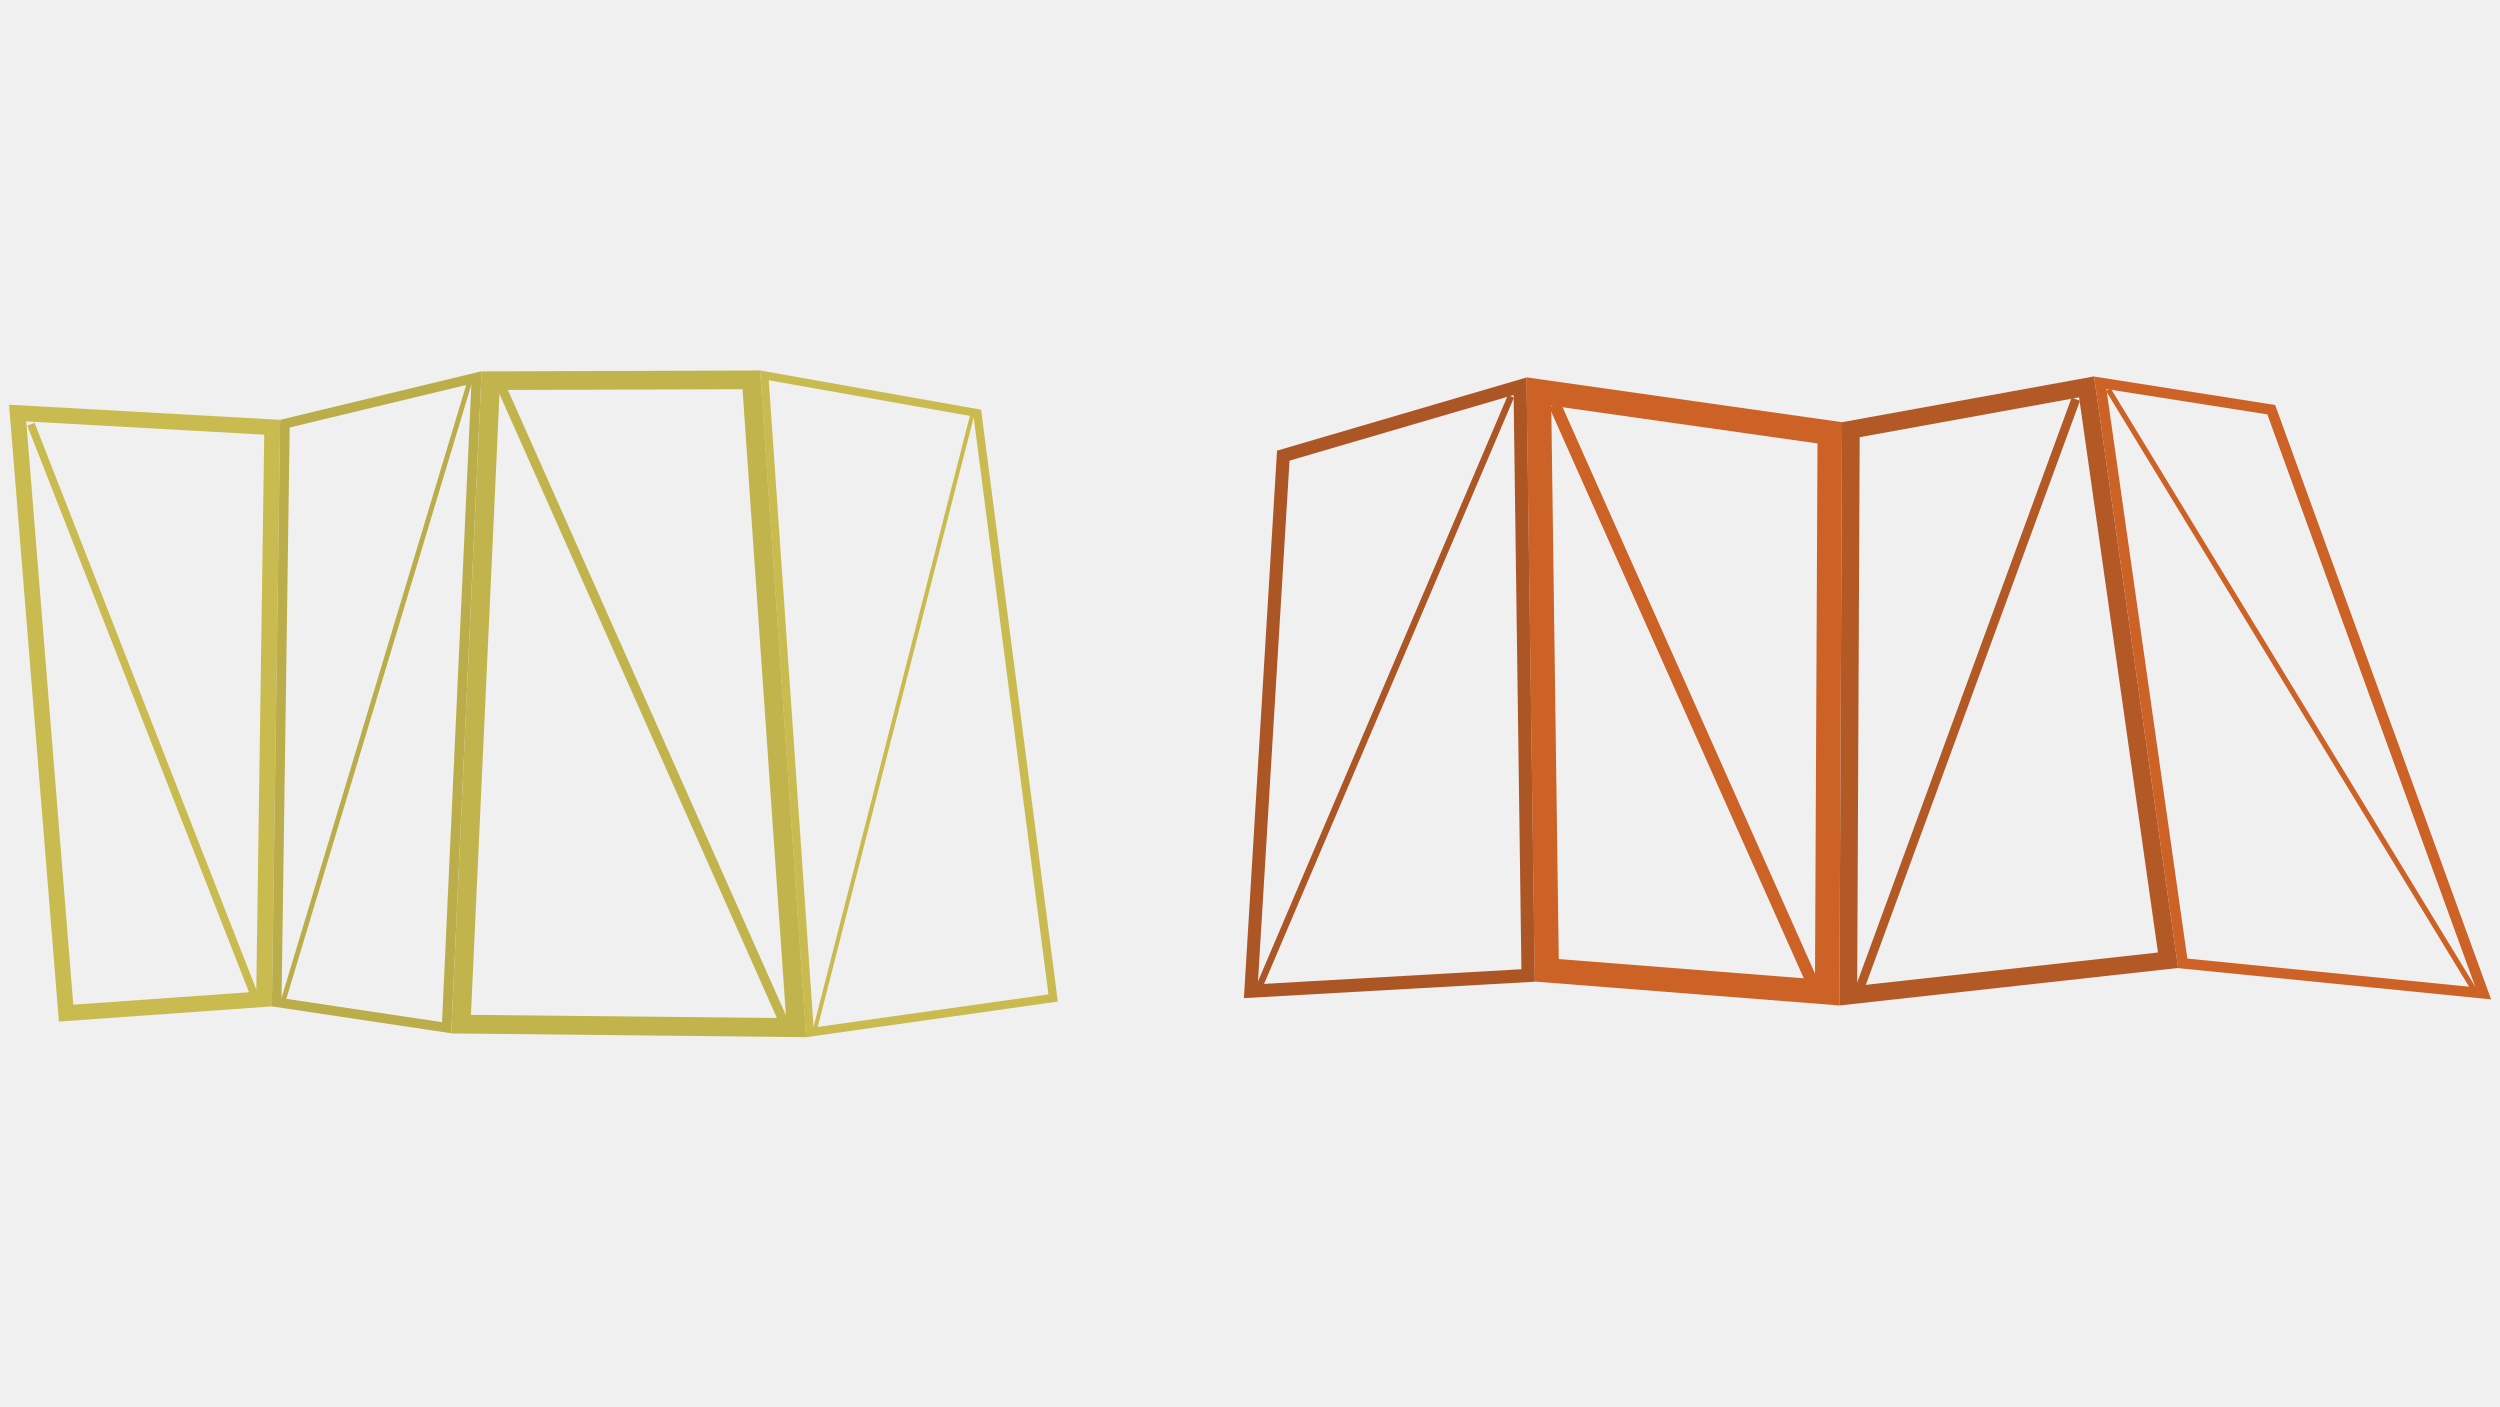
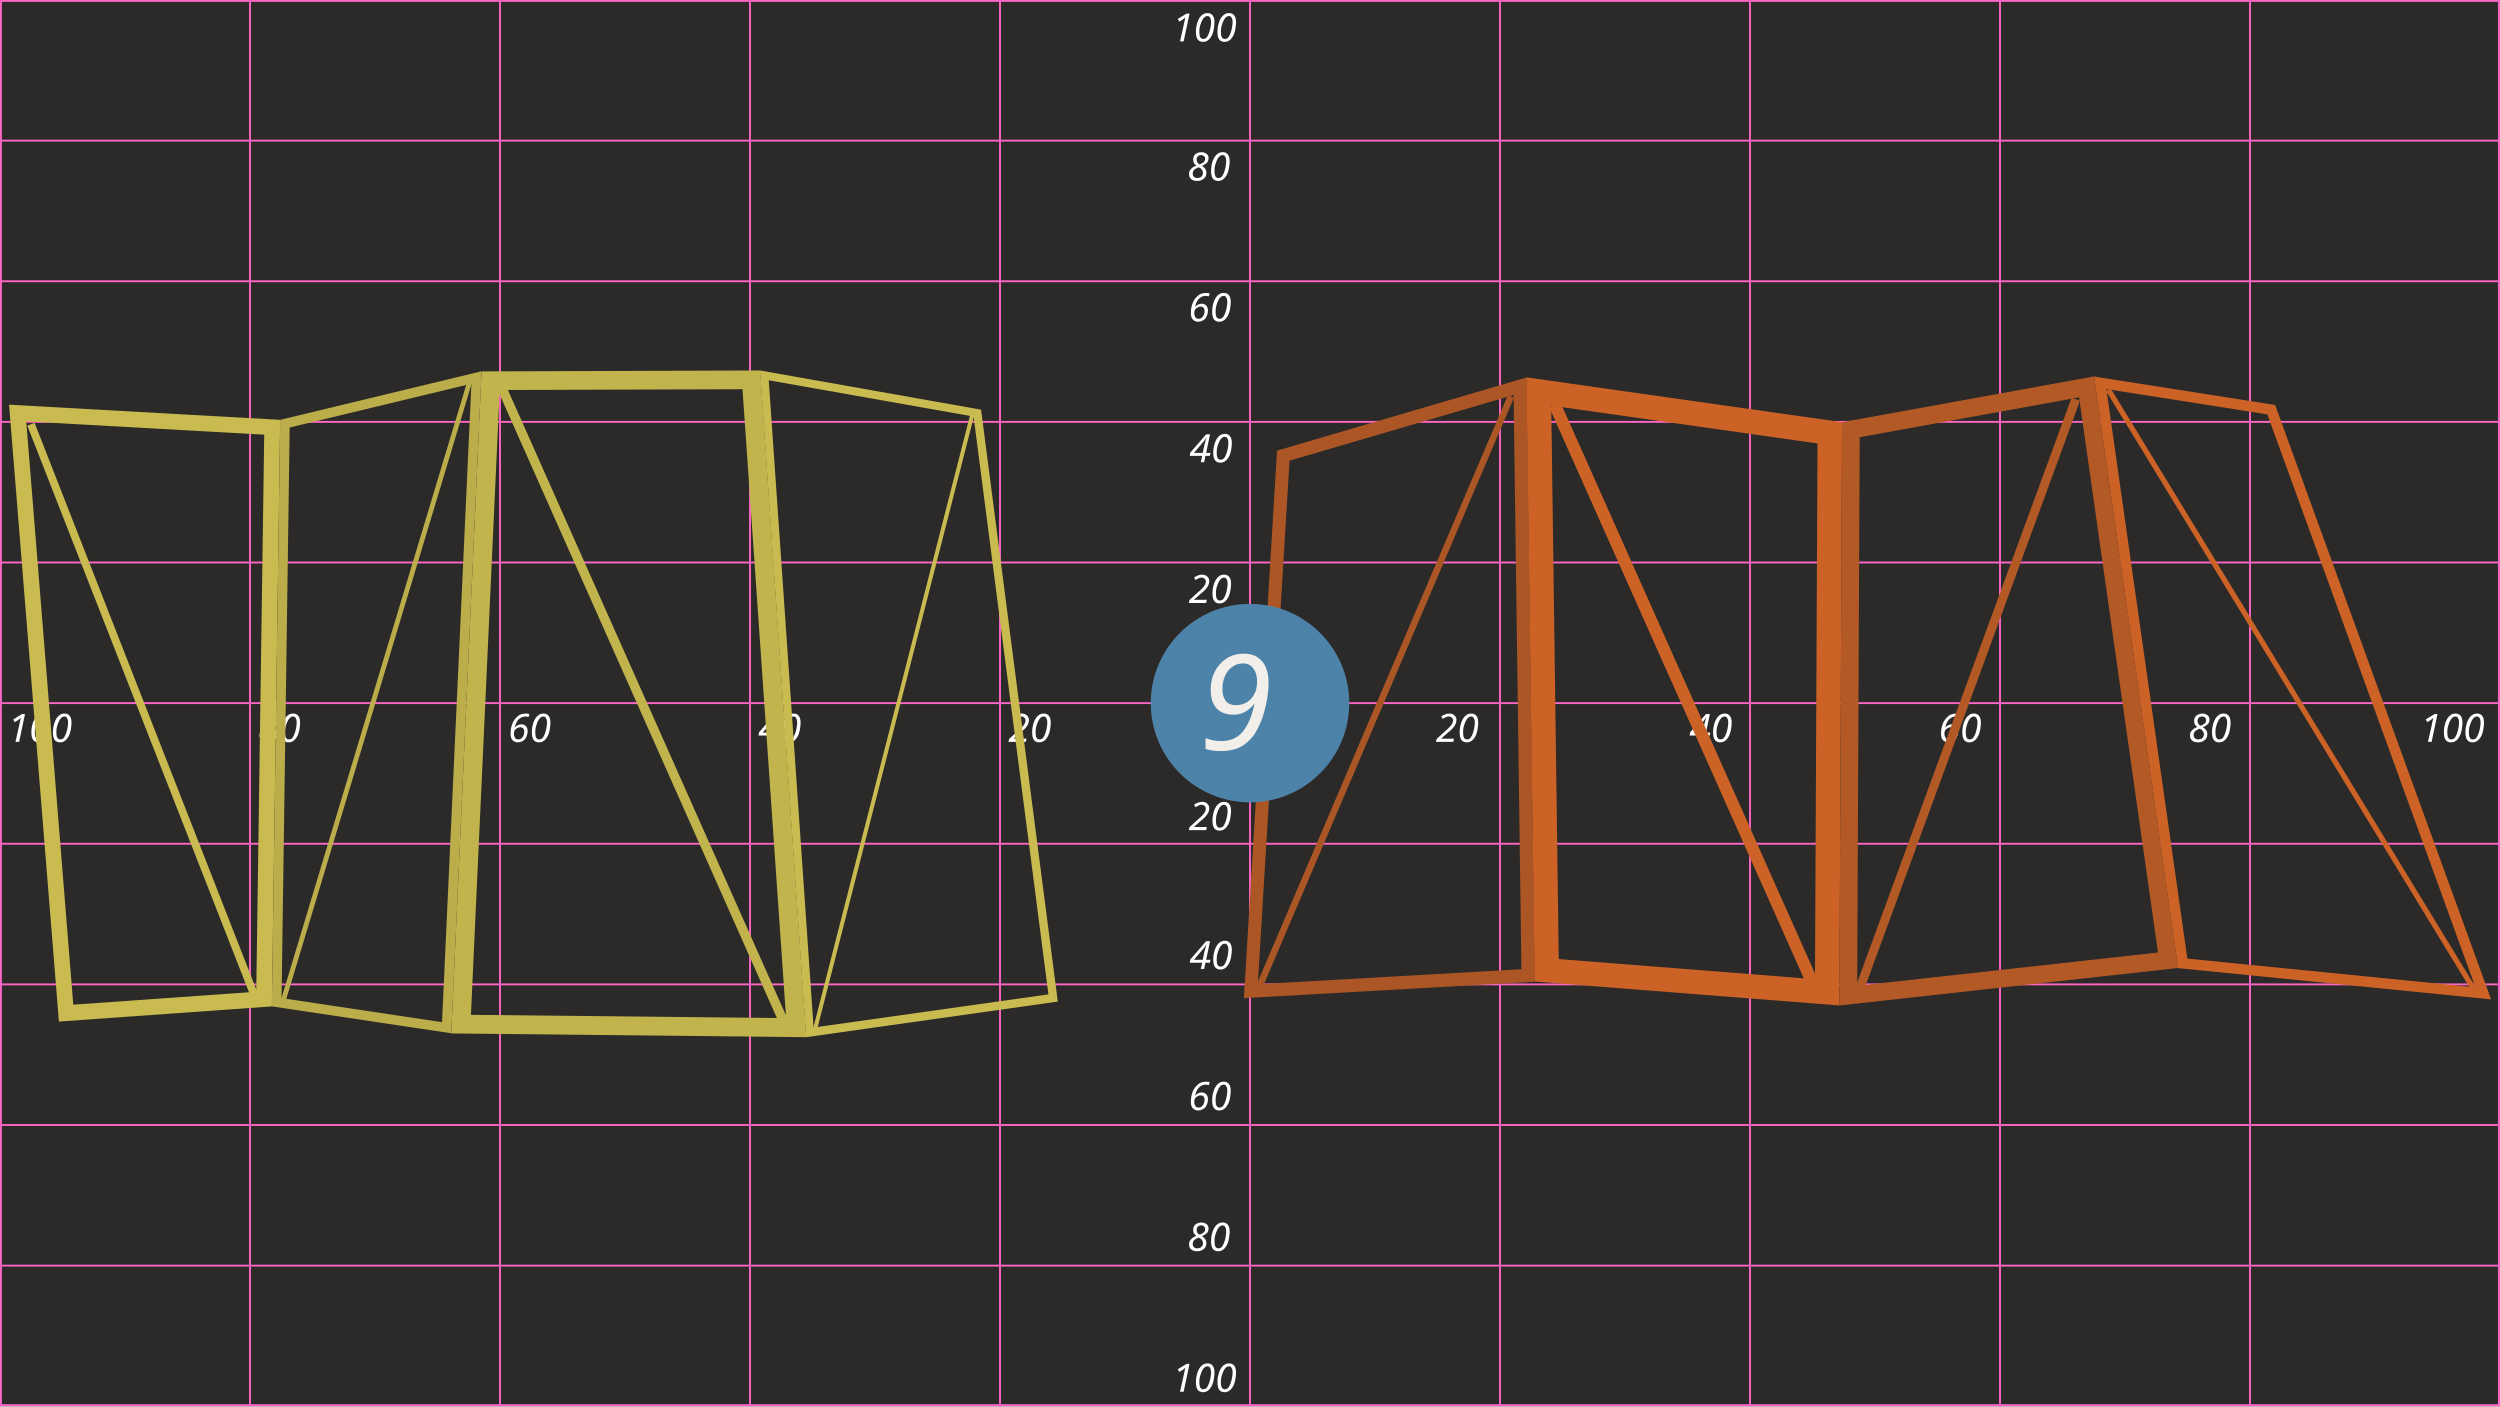
- <svg xmlns="http://www.w3.org/2000/svg" xmlns:xlink="http://www.w3.org/1999/xlink" id="uuid-95632c2d-6ef3-45b6-8616-881023277f59" data-name="ABs" width="160" height="90" viewBox="0 0 160 90">
+ <svg xmlns="http://www.w3.org/2000/svg" xmlns:xlink="http://www.w3.org/1999/xlink" id="uuid-27f4f630-6fe9-4b3b-9b2a-42a0682ca96f" data-name="ABs" width="160" height="90" viewBox="0 0 160 90">
  <defs>
    <style>
-       .uuid-edbe6837-2064-4f9e-b9d2-cd99b4d4c049 {
+       .uuid-269d1b36-12fc-4f86-b653-f96ac117ffd2 {
+         fill: #232323;
+       }
+ 
+       .uuid-33e12069-c0c9-4720-bf94-c0ae44fccd19 {
        stroke: #c2b44d;
        stroke-width: .6px;
      }

-       .uuid-edbe6837-2064-4f9e-b9d2-cd99b4d4c049, .uuid-a7bf50e6-57a6-400e-a983-5bec9f219a3d, .uuid-fc04bfb7-99b3-4226-89b0-c9a3242d2f78, .uuid-b67127d7-f4c5-47a8-b83b-fd71746af455, .uuid-b465c5f7-598c-42dc-9a43-1472fc3b3fba, .uuid-6335b83f-6658-4cc0-9413-070c317dc75c, .uuid-35cc8d83-04b7-4a69-8796-cfad33201230, .uuid-0c2df0af-a9bf-43ba-b137-4a756858e90f {
+       .uuid-33e12069-c0c9-4720-bf94-c0ae44fccd19, .uuid-6149868c-0fc0-4d6f-9793-5f37c9419996, .uuid-4ab036a2-34b2-44e7-b2a5-675009b6cbbc, .uuid-1be819c3-5a85-4016-8a2c-810fa72c945f, .uuid-b28c7204-ff6b-4ebd-82b9-23555eebe52e, .uuid-18fa54cd-1a4c-449b-ac04-68df959969f1, .uuid-42f624d2-06c3-4e9a-a2e3-06aa73191c89, .uuid-f98937b2-73c6-4245-917c-cba5fb88e338, .uuid-07cc97ea-11aa-46a4-a1f2-e43270c51d23 {
        fill: none;
      }

-       .uuid-a7bf50e6-57a6-400e-a983-5bec9f219a3d {
+       .uuid-6149868c-0fc0-4d6f-9793-5f37c9419996 {
        stroke-width: .78px;
      }

-       .uuid-a7bf50e6-57a6-400e-a983-5bec9f219a3d, .uuid-fc04bfb7-99b3-4226-89b0-c9a3242d2f78 {
+       .uuid-6149868c-0fc0-4d6f-9793-5f37c9419996, .uuid-4ab036a2-34b2-44e7-b2a5-675009b6cbbc {
        stroke: #cc6226;
      }

-       .uuid-fc04bfb7-99b3-4226-89b0-c9a3242d2f78 {
+       .uuid-4ab036a2-34b2-44e7-b2a5-675009b6cbbc {
        stroke-width: .34px;
      }

-       .uuid-b67127d7-f4c5-47a8-b83b-fd71746af455 {
+       .uuid-b87fcef1-1e88-4e4f-99cc-e27e880dec4e {
+         fill: #4e83a9;
+       }
+ 
+       .uuid-1be819c3-5a85-4016-8a2c-810fa72c945f {
        stroke: #b35926;
        stroke-width: .57px;
      }

-       .uuid-ce21a907-87ab-41e2-8054-095fd608c43e {
+       .uuid-b35c806b-244a-4c29-b3ea-f496b62b94b8 {
        fill: #c2b44d;
      }

-       .uuid-b4db4dcf-218e-41a3-bc0e-931cdaf48f23 {
+       .uuid-5e1e0bbe-92ee-4786-b98e-734e8754d608 {
        fill: #baad4a;
      }

-       .uuid-eac6b712-9b0d-4e50-8d48-920687e49a3e {
+       .uuid-29fb2c9f-6381-47ae-a3f3-0cdaab29c10b {
        fill: #ad5625;
      }

-       .uuid-b465c5f7-598c-42dc-9a43-1472fc3b3fba {
+       .uuid-b28c7204-ff6b-4ebd-82b9-23555eebe52e {
        stroke: #ad5625;
        stroke-width: .42px;
      }

-       .uuid-aea5c57b-d4ae-4f0b-87ba-94196b1c66b9 {
+       .uuid-6d0d1b02-e346-4296-a083-aa3d3ec41963 {
        fill: #b35926;
      }

-       .uuid-6335b83f-6658-4cc0-9413-070c317dc75c {
+       .uuid-18fa54cd-1a4c-449b-ac04-68df959969f1 {
        stroke-width: .26px;
      }

-       .uuid-6335b83f-6658-4cc0-9413-070c317dc75c, .uuid-35cc8d83-04b7-4a69-8796-cfad33201230 {
+       .uuid-18fa54cd-1a4c-449b-ac04-68df959969f1, .uuid-42f624d2-06c3-4e9a-a2e3-06aa73191c89 {
        stroke: #c9bb50;
      }

-       .uuid-35cc8d83-04b7-4a69-8796-cfad33201230 {
+       .uuid-42f624d2-06c3-4e9a-a2e3-06aa73191c89 {
        stroke-width: .5px;
      }

-       .uuid-896753a0-1c77-4c07-9503-44bb304aad91 {
+       .uuid-5c561415-704c-4103-9468-f373e387a095 {
        fill: #cc6226;
      }

-       .uuid-0c2df0af-a9bf-43ba-b137-4a756858e90f {
+       .uuid-f98937b2-73c6-4245-917c-cba5fb88e338 {
        stroke: #baad4a;
        stroke-width: .31px;
      }

-       .uuid-798c3d25-7d67-48b7-8d5c-b357365c2b0c {
+       .uuid-07cc97ea-11aa-46a4-a1f2-e43270c51d23 {
+         stroke: #ff66c7;
+         stroke-width: .12px;
+       }
+ 
+       .uuid-7b0a7644-f9a4-4c2a-b344-c94d098a8d31 {
+         fill: #ff66c7;
+       }
+ 
+       .uuid-01322f86-9328-4222-b01c-c043b8928194 {
+         fill: #6e695a;
+         opacity: .1;
+       }
+ 
+       .uuid-1a276d6d-9d82-48cf-9b00-04e19017e95d {
+         fill: #f2efeb;
+         font-size: 8.5px;
+       }
+ 
+       .uuid-1a276d6d-9d82-48cf-9b00-04e19017e95d, .uuid-16c1b0db-027a-4764-bbc4-b8b8728732ec {
+         font-family: Exo-Italic, Exo;
+         font-style: italic;
+       }
+ 
+       .uuid-16c1b0db-027a-4764-bbc4-b8b8728732ec {
+         fill: #fff;
+         font-size: 2.5px;
+       }
+ 
+       .uuid-fbaf06e0-b6a7-420e-a0e7-ed983948f022 {
        fill: #c9bb50;
      }
    </style>
-     <symbol id="uuid-51810ea1-234f-4873-a44b-3818d4efa816" data-name="Bounding Box" viewBox="0 0 161.31 93.86" />
+     <symbol id="uuid-fac29e93-0993-4019-801d-2d32872532c1" data-name="Bounding Box" viewBox="0 0 161.31 94.16">
+       <g>
+         <g id="uuid-7ac8469f-35c1-41fe-8e95-923f461adb62" data-name="BG">
+           <rect class="uuid-269d1b36-12fc-4f86-b653-f96ac117ffd2" x="1.31" width="160" height="90" />
+           <rect class="uuid-01322f86-9328-4222-b01c-c043b8928194" x="1.31" width="160" height="90" />
+         </g>
+         <g id="uuid-488b1891-009c-4633-b12f-0335f10a84de" data-name="Grid Lines">
+           <g>
+             <path class="uuid-7b0a7644-f9a4-4c2a-b344-c94d098a8d31" d="M161.18.12v89.75H1.43V.12h159.75M161.31,0H1.31v90h160V0h0Z" />
+             <line class="uuid-07cc97ea-11aa-46a4-a1f2-e43270c51d23" x1="1.31" y1="81" x2="161.31" y2="81" />
+             <line class="uuid-07cc97ea-11aa-46a4-a1f2-e43270c51d23" x1="1.31" y1="72" x2="161.31" y2="72" />
+             <line class="uuid-07cc97ea-11aa-46a4-a1f2-e43270c51d23" x1="1.31" y1="63" x2="161.31" y2="63" />
+             <line class="uuid-07cc97ea-11aa-46a4-a1f2-e43270c51d23" x1="1.31" y1="54" x2="161.31" y2="54" />
+             <line class="uuid-07cc97ea-11aa-46a4-a1f2-e43270c51d23" x1="1.31" y1="45" x2="161.31" y2="45" />
+             <line class="uuid-07cc97ea-11aa-46a4-a1f2-e43270c51d23" x1="1.31" y1="36" x2="161.31" y2="36" />
+             <line class="uuid-07cc97ea-11aa-46a4-a1f2-e43270c51d23" x1="1.31" y1="27" x2="161.31" y2="27" />
+             <line class="uuid-07cc97ea-11aa-46a4-a1f2-e43270c51d23" x1="1.31" y1="18" x2="161.31" y2="18" />
+             <line class="uuid-07cc97ea-11aa-46a4-a1f2-e43270c51d23" x1="1.31" y1="9" x2="161.31" y2="9" />
+             <line class="uuid-07cc97ea-11aa-46a4-a1f2-e43270c51d23" x1="145.31" x2="145.31" y2="90" />
+             <line class="uuid-07cc97ea-11aa-46a4-a1f2-e43270c51d23" x1="129.31" x2="129.31" y2="90" />
+             <line class="uuid-07cc97ea-11aa-46a4-a1f2-e43270c51d23" x1="113.31" x2="113.31" y2="90" />
+             <line class="uuid-07cc97ea-11aa-46a4-a1f2-e43270c51d23" x1="97.31" x2="97.31" y2="90" />
+             <line class="uuid-07cc97ea-11aa-46a4-a1f2-e43270c51d23" x1="81.31" x2="81.31" y2="90" />
+             <line class="uuid-07cc97ea-11aa-46a4-a1f2-e43270c51d23" x1="65.31" x2="65.31" y2="90" />
+             <line class="uuid-07cc97ea-11aa-46a4-a1f2-e43270c51d23" x1="49.31" x2="49.31" y2="90" />
+             <line class="uuid-07cc97ea-11aa-46a4-a1f2-e43270c51d23" x1="33.31" x2="33.31" y2="90" />
+             <line class="uuid-07cc97ea-11aa-46a4-a1f2-e43270c51d23" x1="17.31" x2="17.31" y2="90" />
+           </g>
+         </g>
+         <g id="uuid-abbcc917-4570-4df8-a33b-1ab65e473ec1" data-name="Numbers as %">
+           <text class="uuid-16c1b0db-027a-4764-bbc4-b8b8728732ec" transform="translate(93.21 47.48)">
+             <tspan x="0" y="0">20</tspan>
+           </text>
+           <text class="uuid-16c1b0db-027a-4764-bbc4-b8b8728732ec" transform="translate(109.43 47.48)">
+             <tspan x="0" y="0">40</tspan>
+           </text>
+           <text class="uuid-16c1b0db-027a-4764-bbc4-b8b8728732ec" transform="translate(125.38 47.48)">
+             <tspan x="0" y="0">60</tspan>
+           </text>
+           <text class="uuid-16c1b0db-027a-4764-bbc4-b8b8728732ec" transform="translate(141.36 47.48)">
+             <tspan x="0" y="0">80</tspan>
+           </text>
+           <text class="uuid-16c1b0db-027a-4764-bbc4-b8b8728732ec" transform="translate(156.2 47.48)">
+             <tspan x="0" y="0">100</tspan>
+           </text>
+           <text class="uuid-16c1b0db-027a-4764-bbc4-b8b8728732ec" transform="translate(1.8 47.48)">
+             <tspan x="0" y="0">100</tspan>
+           </text>
+           <text class="uuid-16c1b0db-027a-4764-bbc4-b8b8728732ec" transform="translate(17.81 47.48)">
+             <tspan x="0" y="0">80</tspan>
+           </text>
+           <text class="uuid-16c1b0db-027a-4764-bbc4-b8b8728732ec" transform="translate(33.83 47.48)">
+             <tspan x="0" y="0">60</tspan>
+           </text>
+           <text class="uuid-16c1b0db-027a-4764-bbc4-b8b8728732ec" transform="translate(49.84 47.48)">
+             <tspan x="0" y="0">40</tspan>
+           </text>
+           <text class="uuid-16c1b0db-027a-4764-bbc4-b8b8728732ec" transform="translate(65.85 47.48)">
+             <tspan x="0" y="0">20</tspan>
+           </text>
+           <text class="uuid-16c1b0db-027a-4764-bbc4-b8b8728732ec" transform="translate(77.39 38.59)">
+             <tspan x="0" y="0">20</tspan>
+           </text>
+           <text class="uuid-16c1b0db-027a-4764-bbc4-b8b8728732ec" transform="translate(77.44 29.58)">
+             <tspan x="0" y="0">40</tspan>
+           </text>
+           <text class="uuid-16c1b0db-027a-4764-bbc4-b8b8728732ec" transform="translate(77.37 20.56)">
+             <tspan x="0" y="0">60</tspan>
+           </text>
+           <text class="uuid-16c1b0db-027a-4764-bbc4-b8b8728732ec" transform="translate(77.3 11.55)">
+             <tspan x="0" y="0">80</tspan>
+           </text>
+           <text class="uuid-16c1b0db-027a-4764-bbc4-b8b8728732ec" transform="translate(76.33 2.65)">
+             <tspan x="0" y="0">100</tspan>
+           </text>
+           <text class="uuid-16c1b0db-027a-4764-bbc4-b8b8728732ec" transform="translate(76.33 89.07)">
+             <tspan x="0" y="0">100</tspan>
+           </text>
+           <text class="uuid-16c1b0db-027a-4764-bbc4-b8b8728732ec" transform="translate(77.3 80.05)">
+             <tspan x="0" y="0">80</tspan>
+           </text>
+           <text class="uuid-16c1b0db-027a-4764-bbc4-b8b8728732ec" transform="translate(77.37 71.04)">
+             <tspan x="0" y="0">60</tspan>
+           </text>
+           <text class="uuid-16c1b0db-027a-4764-bbc4-b8b8728732ec" transform="translate(77.44 62.02)">
+             <tspan x="0" y="0">40</tspan>
+           </text>
+           <text class="uuid-16c1b0db-027a-4764-bbc4-b8b8728732ec" transform="translate(77.39 53.13)">
+             <tspan x="0" y="0">20</tspan>
+           </text>
+         </g>
+       </g>
+     </symbol>
  </defs>
-   <g id="uuid-3601c4f2-0771-47c4-9f93-7caec84879df" data-name="AB09">
-     <use width="161.31" height="93.86" transform="translate(-1.31)" xlink:href="#uuid-51810ea1-234f-4873-a44b-3818d4efa816" />
+   <g id="uuid-8dab41a3-5b14-4186-be79-2e5fb9aa5220" data-name="AB09">
+     <use width="161.31" height="94.16" transform="translate(-1.31)" xlink:href="#uuid-fac29e93-0993-4019-801d-2d32872532c1" />
    <g>
-       <line class="uuid-35cc8d83-04b7-4a69-8796-cfad33201230" x1="1.98" y1="27.15" x2="16.3" y2="63.75" />
-       <line class="uuid-edbe6837-2064-4f9e-b9d2-cd99b4d4c049" x1="32.05" y1="24.67" x2="50.2" y2="65.49" />
-       <line class="uuid-6335b83f-6658-4cc0-9413-070c317dc75c" x1="62.27" y1="26.37" x2="52.13" y2="66" />
-       <line class="uuid-0c2df0af-a9bf-43ba-b137-4a756858e90f" x1="30.05" y1="24.47" x2="18.08" y2="64.2" />
-       <line class="uuid-fc04bfb7-99b3-4226-89b0-c9a3242d2f78" x1="158.38" y1="63.41" x2="134.93" y2="24.93" />
-       <line class="uuid-a7bf50e6-57a6-400e-a983-5bec9f219a3d" x1="116.1" y1="63.13" x2="99.51" y2="25.91" />
-       <line class="uuid-b465c5f7-598c-42dc-9a43-1472fc3b3fba" x1="80.56" y1="63.23" x2="96.7" y2="25.37" />
-       <line class="uuid-b67127d7-f4c5-47a8-b83b-fd71746af455" x1="119.04" y1="63.22" x2="132.85" y2="25.55" />
-       <path class="uuid-798c3d25-7d67-48b7-8d5c-b357365c2b0c" d="M1.68,26.97l15.23.85-.51,35.65-11.71.83L1.68,26.97M.58,25.9l3.19,39.48,13.63-.97.53-37.54-17.35-.97h0Z" />
-       <path class="uuid-b4db4dcf-218e-41a3-bc0e-931cdaf48f23" d="M30.17,24.56l-1.88,40.86-10.27-1.54.52-36.52,11.62-2.8M30.82,23.76l-12.89,3.11-.53,37.54,11.48,1.72,1.94-42.37h0Z" />
-       <path class="uuid-ce21a907-87ab-41e2-8054-095fd608c43e" d="M47.52,24.91l2.79,40.25-20.17-.21,1.84-39.99,15.55-.05M48.64,23.71l-17.82.06-1.94,42.37,22.72.24-2.95-42.67h0Z" />
-       <path class="uuid-798c3d25-7d67-48b7-8d5c-b357365c2b0c" d="M49.21,24.34l13.1,2.32,4.79,36.98-15.03,2.12-2.87-41.42M48.64,23.71l2.95,42.67,16.11-2.28-4.91-37.88-14.15-2.51h0Z" />
-       <path class="uuid-eac6b712-9b0d-4e50-8d48-920687e49a3e" d="M96.87,25.27l.5,36.76-16.87.96,2.03-33.51,14.34-4.2M97.69,24.16l-15.96,4.68-2.12,35.04,18.62-1.05-.53-38.66h0Z" />
-       <path class="uuid-896753a0-1c77-4c07-9503-44bb304aad91" d="M99.27,25.96l17.05,2.42-.16,34.29-16.4-1.29-.48-35.42M97.69,24.16l.53,38.66,19.5,1.53.17-37.33-20.2-2.87h0Z" />
-       <path class="uuid-aea5c57b-d4ae-4f0b-87ba-94196b1c66b9" d="M133.06,25.42l5.05,35.54-19.25,2.13.16-35.11,14.04-2.55M134.02,24.09l-16.13,2.93-.17,37.33,21.68-2.4-5.38-37.87h0Z" />
-       <path class="uuid-896753a0-1c77-4c07-9503-44bb304aad91" d="M134.81,24.9l10.3,1.62,13.32,36.67-18.44-1.84-5.18-36.45M134.02,24.09l5.38,37.87,20.03,2-13.82-38.04-11.58-1.82h0Z" />
+       <line class="uuid-42f624d2-06c3-4e9a-a2e3-06aa73191c89" x1="1.98" y1="27.15" x2="16.3" y2="63.75" />
+       <line class="uuid-33e12069-c0c9-4720-bf94-c0ae44fccd19" x1="32.05" y1="24.67" x2="50.2" y2="65.49" />
+       <line class="uuid-18fa54cd-1a4c-449b-ac04-68df959969f1" x1="62.27" y1="26.37" x2="52.13" y2="66" />
+       <line class="uuid-f98937b2-73c6-4245-917c-cba5fb88e338" x1="30.05" y1="24.47" x2="18.08" y2="64.2" />
+       <line class="uuid-4ab036a2-34b2-44e7-b2a5-675009b6cbbc" x1="158.38" y1="63.41" x2="134.93" y2="24.93" />
+       <line class="uuid-6149868c-0fc0-4d6f-9793-5f37c9419996" x1="116.1" y1="63.13" x2="99.51" y2="25.91" />
+       <line class="uuid-b28c7204-ff6b-4ebd-82b9-23555eebe52e" x1="80.56" y1="63.23" x2="96.7" y2="25.37" />
+       <line class="uuid-1be819c3-5a85-4016-8a2c-810fa72c945f" x1="119.04" y1="63.22" x2="132.85" y2="25.55" />
+       <path class="uuid-fbaf06e0-b6a7-420e-a0e7-ed983948f022" d="M1.68,26.97l15.23.85-.51,35.65-11.71.83L1.68,26.97M.58,25.9l3.19,39.48,13.63-.97.53-37.54-17.35-.97h0Z" />
+       <path class="uuid-5e1e0bbe-92ee-4786-b98e-734e8754d608" d="M30.17,24.56l-1.88,40.86-10.27-1.54.52-36.52,11.62-2.8M30.82,23.76l-12.89,3.11-.53,37.54,11.48,1.72,1.94-42.37h0Z" />
+       <path class="uuid-b35c806b-244a-4c29-b3ea-f496b62b94b8" d="M47.52,24.91l2.79,40.25-20.17-.21,1.84-39.99,15.55-.05M48.64,23.71l-17.82.06-1.94,42.37,22.72.24-2.95-42.67h0Z" />
+       <path class="uuid-fbaf06e0-b6a7-420e-a0e7-ed983948f022" d="M49.21,24.34l13.1,2.32,4.79,36.98-15.03,2.12-2.87-41.42M48.64,23.71l2.95,42.67,16.11-2.28-4.91-37.88-14.15-2.51h0Z" />
+       <path class="uuid-29fb2c9f-6381-47ae-a3f3-0cdaab29c10b" d="M96.87,25.27l.5,36.76-16.87.96,2.03-33.51,14.34-4.2M97.69,24.16l-15.96,4.68-2.12,35.04,18.62-1.05-.53-38.66h0Z" />
+       <path class="uuid-5c561415-704c-4103-9468-f373e387a095" d="M99.27,25.96l17.05,2.42-.16,34.29-16.4-1.29-.48-35.42M97.69,24.16l.53,38.66,19.5,1.53.17-37.33-20.2-2.87h0Z" />
+       <path class="uuid-6d0d1b02-e346-4296-a083-aa3d3ec41963" d="M133.06,25.42l5.05,35.54-19.25,2.13.16-35.11,14.04-2.55M134.02,24.09l-16.13,2.93-.17,37.33,21.68-2.4-5.38-37.87h0Z" />
+       <path class="uuid-5c561415-704c-4103-9468-f373e387a095" d="M134.81,24.9l10.3,1.62,13.32,36.67-18.44-1.84-5.18-36.45M134.02,24.09l5.38,37.87,20.03,2-13.82-38.04-11.58-1.82h0Z" />
+     </g>
+     <g id="uuid-ba3fbb96-7fbd-4a1e-b16a-c0e1a33a0d2e" data-name="Single AB Number copy 7">
+       <g>
+         <circle class="uuid-b87fcef1-1e88-4e4f-99cc-e27e880dec4e" cx="80" cy="45" r="6.35" />
+         <text class="uuid-1a276d6d-9d82-48cf-9b00-04e19017e95d" transform="translate(76.75 47.99)">
+           <tspan x="0" y="0">9</tspan>
+         </text>
+       </g>
    </g>
  </g>
</svg>
